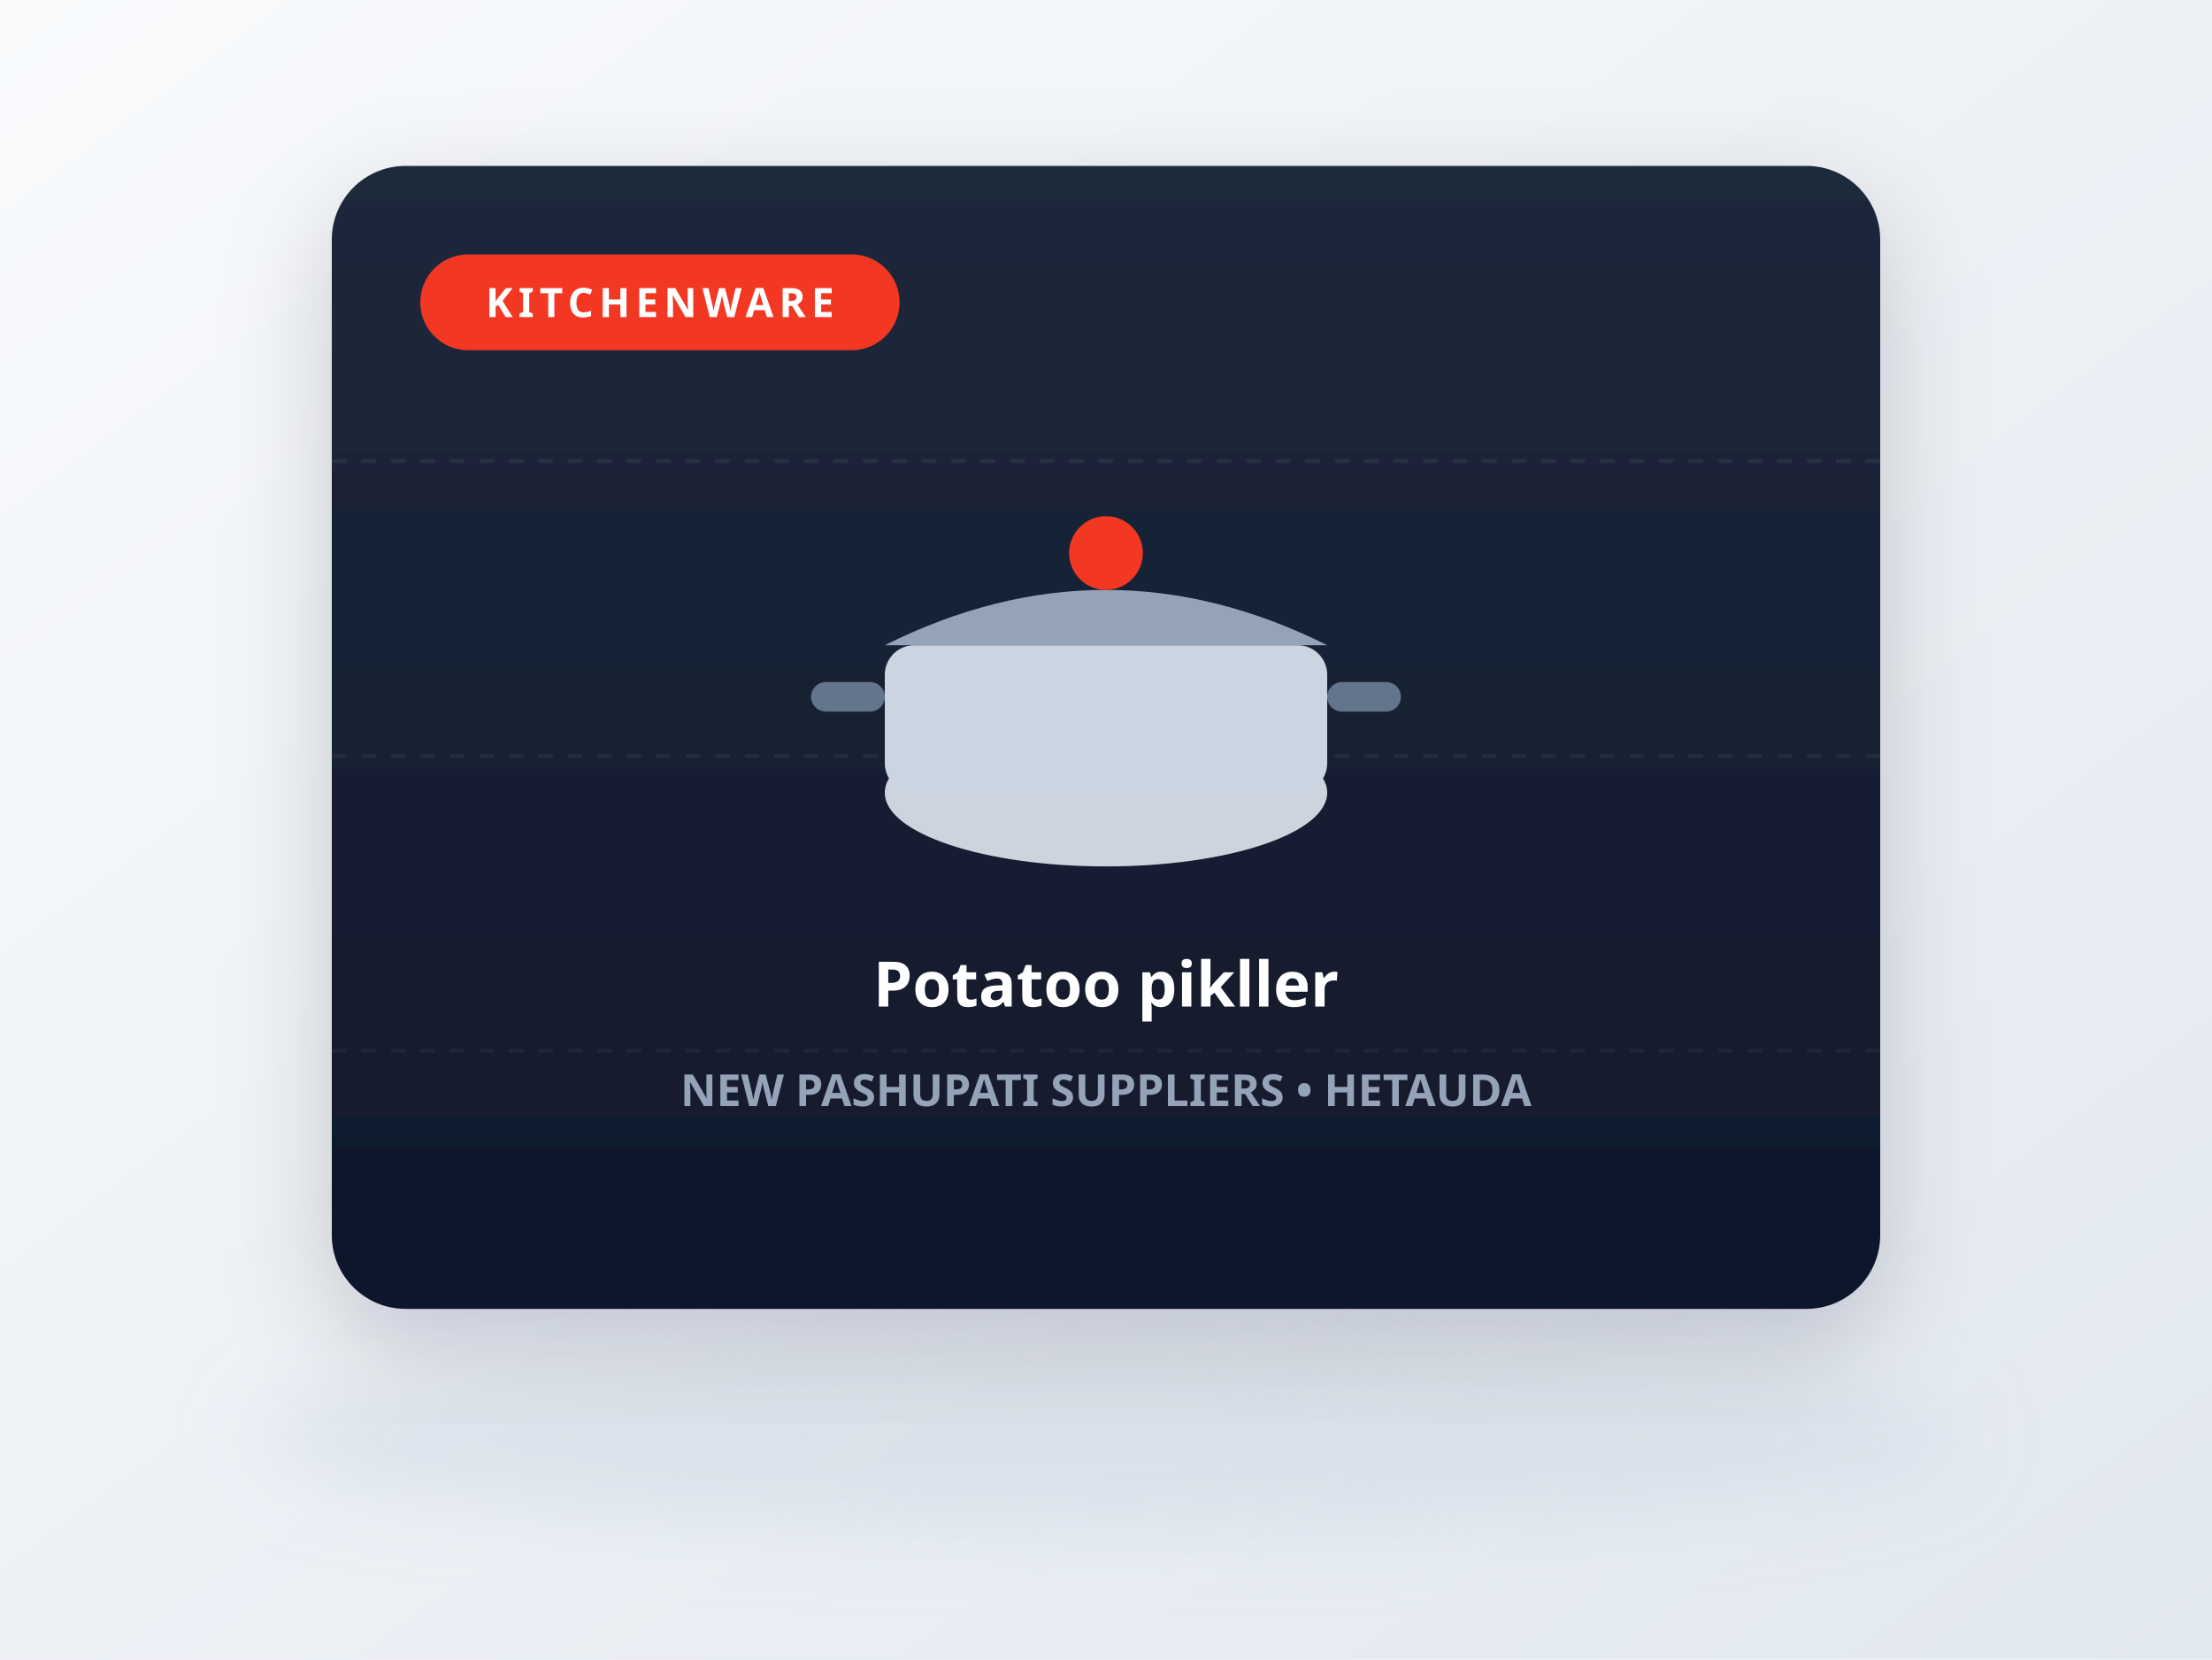
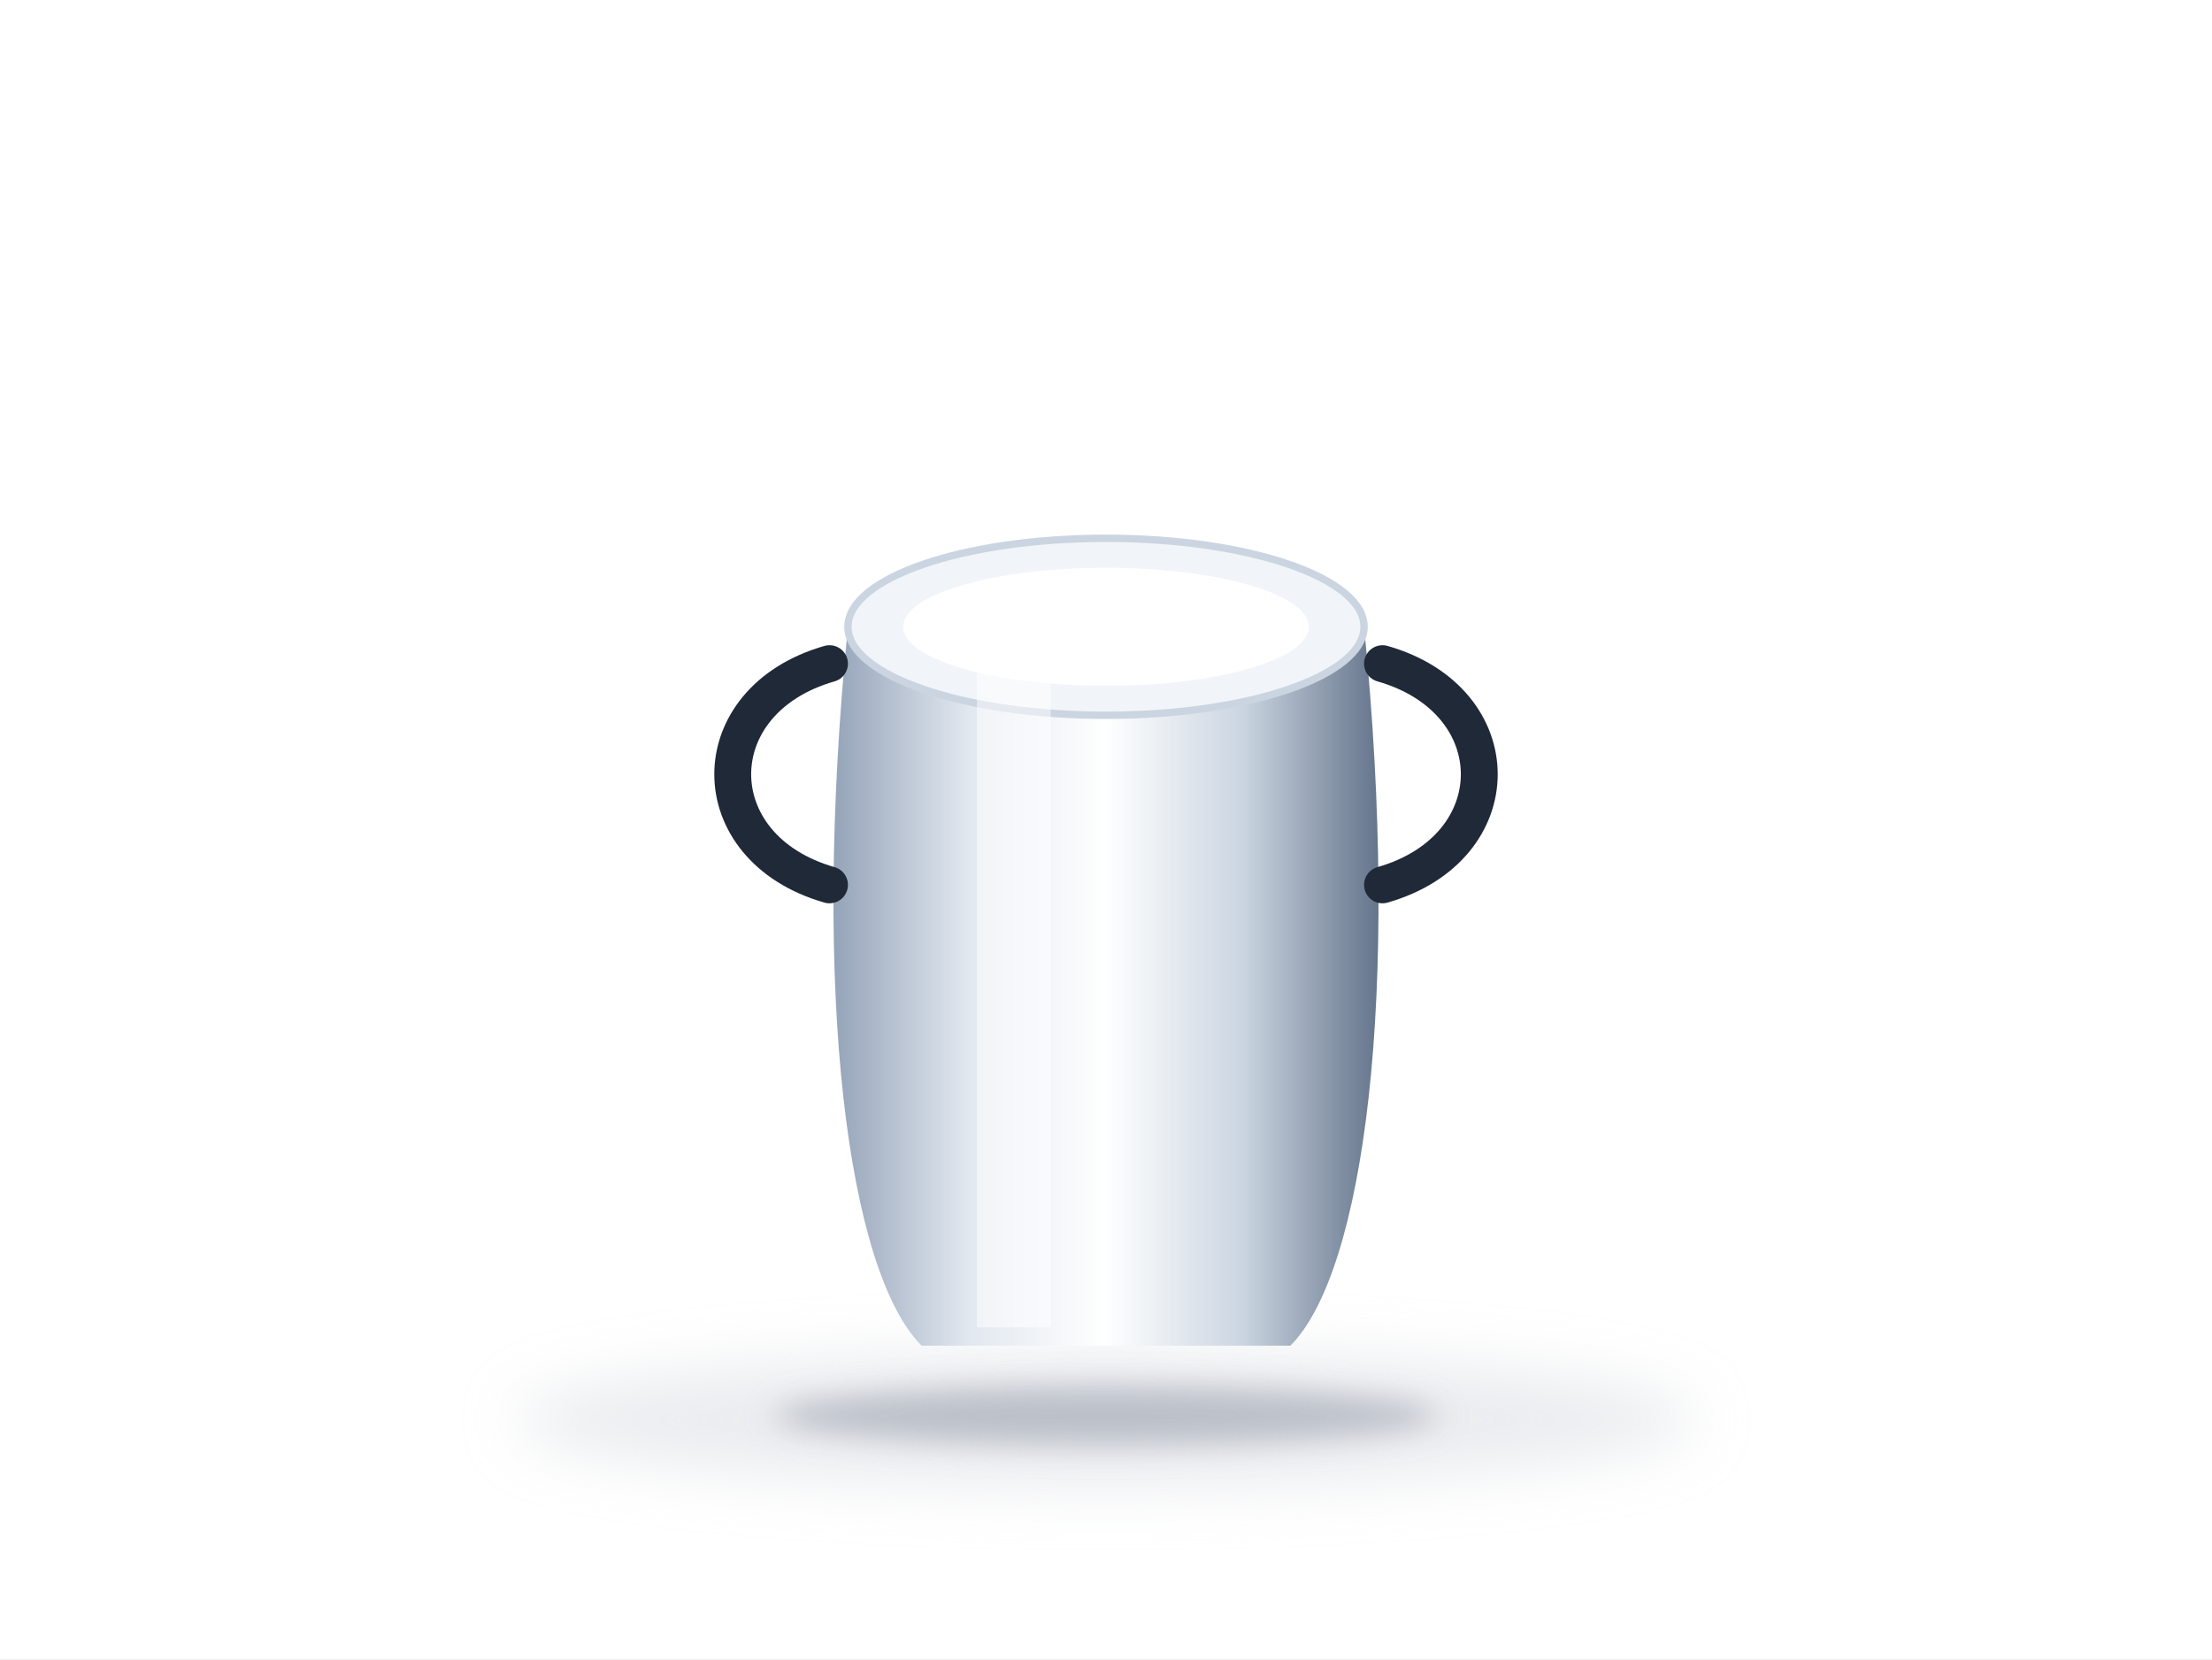
<svg xmlns="http://www.w3.org/2000/svg" viewBox="0 0 600 450" width="600" height="450">
  <defs>
-     <linearGradient id="bgGrad" x1="0%" y1="0%" x2="100%" y2="100%">
-       <stop offset="0%" stop-color="#F8FAFC" />
+     <linearGradient id="metalGrad" x1="0%" y1="0%" x2="100%" y2="0%">
+       <stop offset="0%" stop-color="#94A3B8" />
+       <stop offset="25%" stop-color="#E2E8F0" />
+       <stop offset="50%" stop-color="#FFFFFF" />
+       <stop offset="75%" stop-color="#CBD5E1" />
+       <stop offset="100%" stop-color="#64748B" />
+     </linearGradient>
+     <linearGradient id="chromeGrad" x1="0%" y1="0%" x2="0%" y2="100%">
+       <stop offset="0%" stop-color="#FFFFFF" />
+       <stop offset="35%" stop-color="#CBD5E1" />
+       <stop offset="70%" stop-color="#94A3B8" />
      <stop offset="100%" stop-color="#E2E8F0" />
    </linearGradient>
-     <linearGradient id="cardGrad" x1="0%" y1="0%" x2="0%" y2="100%">
-       <stop offset="0%" stop-color="#1E293B" />
-       <stop offset="100%" stop-color="#0F172A" />
+     <linearGradient id="brassGrad" x1="0%" y1="0%" x2="100%" y2="100%">
+       <stop offset="0%" stop-color="#FDE68A" />
+       <stop offset="30%" stop-color="#F59E0B" />
+       <stop offset="70%" stop-color="#D97706" />
+       <stop offset="100%" stop-color="#B45309" />
    </linearGradient>
-     <filter id="shadow" x="-10%" y="-10%" width="120%" height="120%">
-       <feDropShadow dx="0" dy="10" stdDeviation="14" flood-color="#0F172A" flood-opacity="0.18" />
-     </filter>
+     <linearGradient id="nonstickGrad" x1="0%" y1="0%" x2="100%" y2="100%">
+       <stop offset="0%" stop-color="#262626" />
+       <stop offset="50%" stop-color="#171717" />
+       <stop offset="100%" stop-color="#0A0A0A" />
+     </linearGradient>
+     <linearGradient id="strawGrad" x1="0%" y1="0%" x2="100%" y2="0%">
+       <stop offset="0%" stop-color="#D97706" />
+       <stop offset="50%" stop-color="#FDE68A" />
+       <stop offset="100%" stop-color="#B45309" />
+     </linearGradient>
  </defs>
-   <rect width="600" height="450" fill="url(#bgGrad)" />
-   <ellipse cx="300" cy="390" rx="230" ry="24" fill="#CBD5E1" opacity="0.5" filter="blur(10px)" />
-   <g transform="translate(90, 45)" filter="url(#shadow)">
-     <rect width="420" height="310" rx="20" fill="url(#cardGrad)" />
-     <line x1="0" y1="80" x2="420" y2="80" stroke="#FFFFFF" stroke-opacity="0.06" stroke-dasharray="4,4" />
-     <line x1="0" y1="160" x2="420" y2="160" stroke="#FFFFFF" stroke-opacity="0.06" stroke-dasharray="4,4" />
-     <line x1="0" y1="240" x2="420" y2="240" stroke="#FFFFFF" stroke-opacity="0.06" stroke-dasharray="4,4" />
-     <rect x="24" y="24" width="130" height="26" rx="13" fill="#F23822" />
-     <text x="89" y="41" font-family="system-ui, sans-serif" font-size="11" font-weight="800" fill="#FFFFFF" text-anchor="middle" letter-spacing="1.5">KITCHENWARE</text>
-     <g transform="translate(10, 10)">
-       <ellipse cx="200" cy="160" rx="60" ry="20" fill="#E2E8F0" opacity="0.9" />
-       <rect x="140" y="120" width="120" height="40" rx="8" fill="#CBD5E1" />
-       <path d="M 140 120 Q 200 90 260 120 Z" fill="#94A3B8" />
-       <circle cx="200" cy="95" r="10" fill="#F23822" />
-       <rect x="120" y="130" width="20" height="8" rx="4" fill="#64748B" />
-       <rect x="260" y="130" width="20" height="8" rx="4" fill="#64748B" />
-     </g>
-     <text x="210" y="228" font-family="system-ui, sans-serif" font-size="17" font-weight="800" fill="#FFFFFF" text-anchor="middle">Potatoo pikller</text>
-     <text x="210" y="255" font-family="system-ui, sans-serif" font-size="12" font-weight="600" fill="#94A3B8" text-anchor="middle">NEW PASHUPATI SUPPLIERS • HETAUDA</text>
+   <rect width="600" height="450" fill="#FFFFFF" />
+   <ellipse cx="300" cy="385" rx="160" ry="18" fill="#D1D5DB" opacity="0.45" filter="blur(8px)" />
+   <ellipse cx="300" cy="384" rx="90" ry="8" fill="#9CA3AF" opacity="0.6" filter="blur(4px)" />
+   <g id="product-artwork">
+     <path d="M 230 170 C 220 270 230 345 250 365 L 350 365 C 370 345 380 270 370 170 Z" fill="url(#metalGrad)" />
+     <ellipse cx="300" cy="170" rx="70" ry="24" fill="#F1F5F9" stroke="#CBD5E1" stroke-width="2" />
+     <ellipse cx="300" cy="170" rx="55" ry="16" fill="#FFFFFF" />
+     <rect x="265" y="180" width="20" height="180" fill="#FFFFFF" opacity="0.5" />
+     <path d="M 225 180 C 190 190 190 230 225 240" fill="none" stroke="#1F2937" stroke-width="10" stroke-linecap="round" />
+     <path d="M 375 180 C 410 190 410 230 375 240" fill="none" stroke="#1F2937" stroke-width="10" stroke-linecap="round" />
  </g>
</svg>
